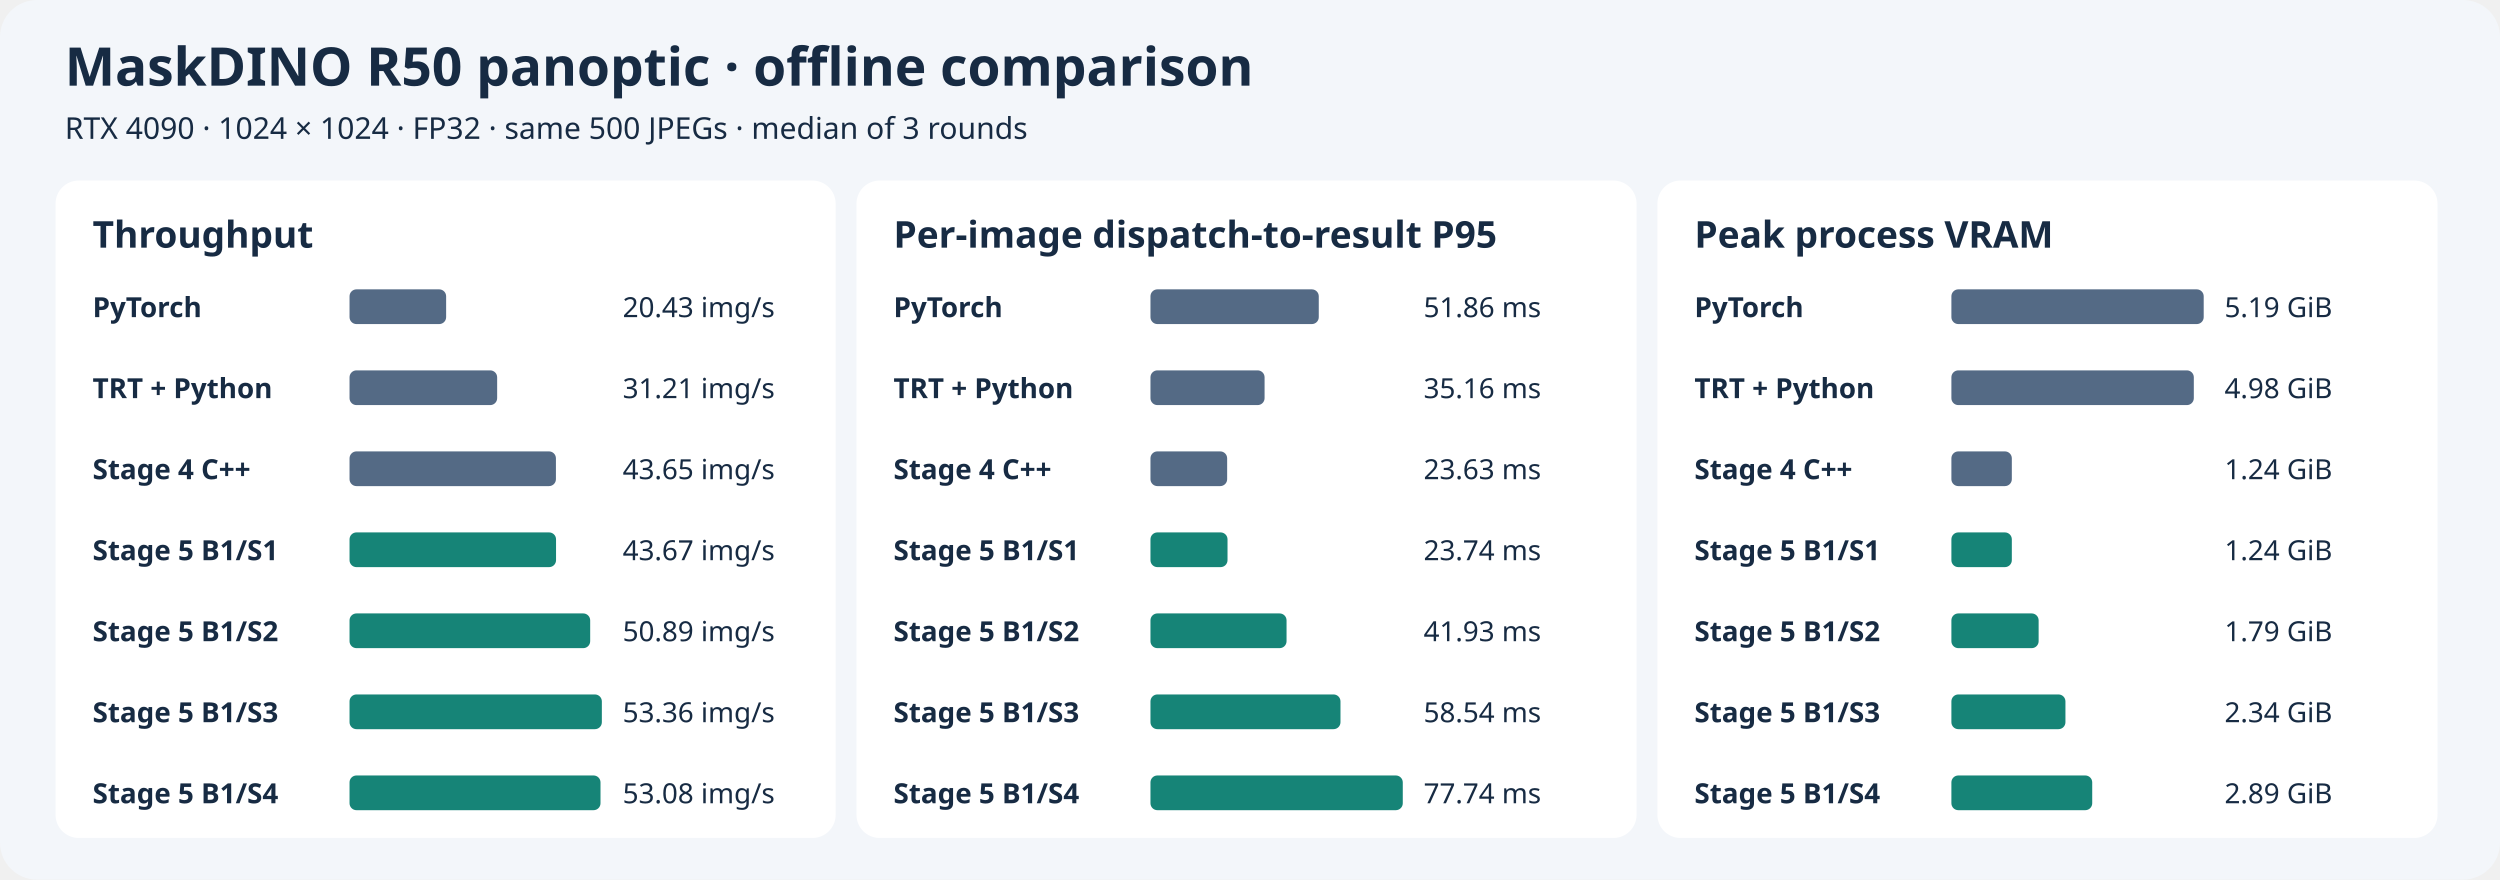
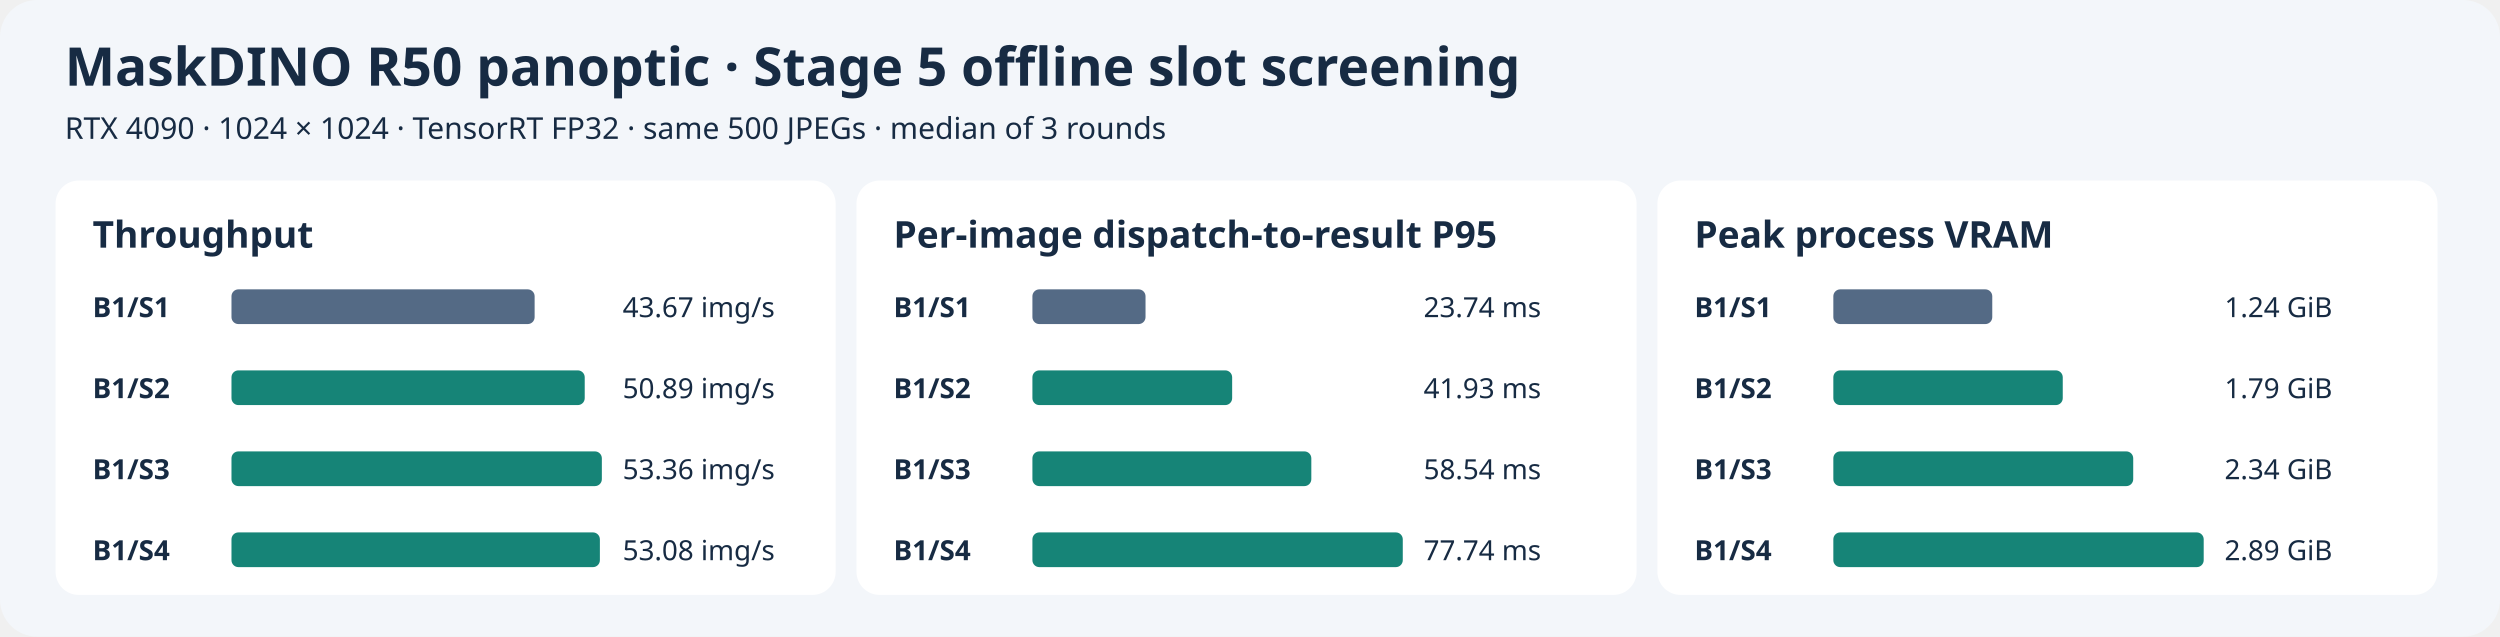
- <svg xmlns="http://www.w3.org/2000/svg" width="1080" height="380" viewBox="0 0 1080 380">
-   <rect width="1080" height="380" rx="16" fill="#f3f6fa" />
+ <svg xmlns="http://www.w3.org/2000/svg" width="1080" height="275" viewBox="0 0 1080 275">
+   <rect width="1080" height="275" rx="16" fill="#f3f6fa" />
  <g font-family="system-ui,sans-serif" fill="#172b43">
-     <text x="28" y="37" font-size="23" font-weight="700">MaskDINO R50 panoptic · offline comparison</text>
-     <text x="28" y="60" font-size="13" font-weight="400">RTX 4090 · 1024 × 1024 · FP32 · same 500 JPEGs · median of 3 rounds</text>
-     <rect x="24" y="78" width="337" height="284" rx="10" fill="white" />
+     <text x="28" y="37" font-size="23" font-weight="700">MaskDINO R50 panoptic · Stage 5 offline slot screening</text>
+     <text x="28" y="60" font-size="13" font-weight="400">RTX 4090 · 1024 × 1024 · TensorRT FP32 · same 500 JPEGs · median of 3 rounds</text>
+     <rect x="24" y="78" width="337" height="179" rx="10" fill="white" />
    <text x="40" y="107" font-size="16" font-weight="650">Throughput</text>
-     <text x="40" y="137" font-size="12" font-weight="600">PyTorch</text>
-     <rect x="151" y="125" width="41.73" height="15" rx="3" fill="#546a85" />
-     <text x="269" y="137" font-size="12" font-weight="400">20.43 img/s</text>
-     <text x="40" y="172" font-size="12" font-weight="600">TRT + Python</text>
-     <rect x="151" y="160" width="63.77" height="15" rx="3" fill="#546a85" />
-     <text x="269" y="172" font-size="12" font-weight="400">31.21 img/s</text>
-     <text x="40" y="207" font-size="12" font-weight="600">Stage 4 C++</text>
-     <rect x="151" y="195" width="89.16" height="15" rx="3" fill="#546a85" />
-     <text x="269" y="207" font-size="12" font-weight="400">43.65 img/s</text>
-     <text x="40" y="242" font-size="12" font-weight="600">Stage 5 B1/S1</text>
-     <rect x="151" y="230" width="89.21" height="15" rx="3" fill="#168477" />
-     <text x="269" y="242" font-size="12" font-weight="400">43.67 img/s</text>
-     <text x="40" y="277" font-size="12" font-weight="600">Stage 5 B1/S2</text>
-     <rect x="151" y="265" width="103.96" height="15" rx="3" fill="#168477" />
-     <text x="269" y="277" font-size="12" font-weight="400">50.89 img/s</text>
-     <text x="40" y="312" font-size="12" font-weight="600">Stage 5 B1/S3</text>
-     <rect x="151" y="300" width="109.00" height="15" rx="3" fill="#168477" />
-     <text x="269" y="312" font-size="12" font-weight="400">53.36 img/s</text>
-     <text x="40" y="347" font-size="12" font-weight="600">Stage 5 B1/S4</text>
-     <rect x="151" y="335" width="108.42" height="15" rx="3" fill="#168477" />
-     <text x="269" y="347" font-size="12" font-weight="400">53.08 img/s</text>
-     <rect x="370" y="78" width="337" height="284" rx="10" fill="white" />
+     <text x="40" y="137" font-size="12" font-weight="600">B1/S1</text>
+     <rect x="100" y="125" width="130.96" height="15" rx="3" fill="#546a85" />
+     <text x="269" y="137" font-size="12" font-weight="400">43.67 img/s</text>
+     <text x="40" y="172" font-size="12" font-weight="600">B1/S2</text>
+     <rect x="100" y="160" width="152.60" height="15" rx="3" fill="#168477" />
+     <text x="269" y="172" font-size="12" font-weight="400">50.89 img/s</text>
+     <text x="40" y="207" font-size="12" font-weight="600">B1/S3</text>
+     <rect x="100" y="195" width="160.00" height="15" rx="3" fill="#168477" />
+     <text x="269" y="207" font-size="12" font-weight="400">53.36 img/s</text>
+     <text x="40" y="242" font-size="12" font-weight="600">B1/S4</text>
+     <rect x="100" y="230" width="159.15" height="15" rx="3" fill="#168477" />
+     <text x="269" y="242" font-size="12" font-weight="400">53.08 img/s</text>
+     <rect x="370" y="78" width="337" height="179" rx="10" fill="white" />
    <text x="386" y="107" font-size="16" font-weight="650">Per-image dispatch-to-result P95</text>
-     <text x="386" y="137" font-size="12" font-weight="600">PyTorch</text>
-     <rect x="497" y="125" width="72.71" height="15" rx="3" fill="#546a85" />
-     <text x="615" y="137" font-size="12" font-weight="400">51.86 ms</text>
-     <text x="386" y="172" font-size="12" font-weight="600">TRT + Python</text>
-     <rect x="497" y="160" width="49.30" height="15" rx="3" fill="#546a85" />
-     <text x="615" y="172" font-size="12" font-weight="400">35.16 ms</text>
-     <text x="386" y="207" font-size="12" font-weight="600">Stage 4 C++</text>
-     <rect x="497" y="195" width="33.13" height="15" rx="3" fill="#546a85" />
-     <text x="615" y="207" font-size="12" font-weight="400">23.63 ms</text>
-     <text x="386" y="242" font-size="12" font-weight="600">Stage 5 B1/S1</text>
-     <rect x="497" y="230" width="33.29" height="15" rx="3" fill="#168477" />
-     <text x="615" y="242" font-size="12" font-weight="400">23.74 ms</text>
-     <text x="386" y="277" font-size="12" font-weight="600">Stage 5 B1/S2</text>
-     <rect x="497" y="265" width="58.79" height="15" rx="3" fill="#168477" />
-     <text x="615" y="277" font-size="12" font-weight="400">41.93 ms</text>
-     <text x="386" y="312" font-size="12" font-weight="600">Stage 5 B1/S3</text>
-     <rect x="497" y="300" width="82.09" height="15" rx="3" fill="#168477" />
-     <text x="615" y="312" font-size="12" font-weight="400">58.54 ms</text>
-     <text x="386" y="347" font-size="12" font-weight="600">Stage 5 B1/S4</text>
-     <rect x="497" y="335" width="109.00" height="15" rx="3" fill="#168477" />
-     <text x="615" y="347" font-size="12" font-weight="400">77.74 ms</text>
-     <rect x="716" y="78" width="337" height="284" rx="10" fill="white" />
+     <text x="386" y="137" font-size="12" font-weight="600">B1/S1</text>
+     <rect x="446" y="125" width="48.87" height="15" rx="3" fill="#546a85" />
+     <text x="615" y="137" font-size="12" font-weight="400">23.74 ms</text>
+     <text x="386" y="172" font-size="12" font-weight="600">B1/S2</text>
+     <rect x="446" y="160" width="86.29" height="15" rx="3" fill="#168477" />
+     <text x="615" y="172" font-size="12" font-weight="400">41.93 ms</text>
+     <text x="386" y="207" font-size="12" font-weight="600">B1/S3</text>
+     <rect x="446" y="195" width="120.49" height="15" rx="3" fill="#168477" />
+     <text x="615" y="207" font-size="12" font-weight="400">58.54 ms</text>
+     <text x="386" y="242" font-size="12" font-weight="600">B1/S4</text>
+     <rect x="446" y="230" width="160.00" height="15" rx="3" fill="#168477" />
+     <text x="615" y="242" font-size="12" font-weight="400">77.74 ms</text>
+     <rect x="716" y="78" width="337" height="179" rx="10" fill="white" />
    <text x="732" y="107" font-size="16" font-weight="650">Peak process VRAM</text>
-     <text x="732" y="137" font-size="12" font-weight="600">PyTorch</text>
-     <rect x="843" y="125" width="109.00" height="15" rx="3" fill="#546a85" />
-     <text x="961" y="137" font-size="12" font-weight="400">5.19 GiB</text>
-     <text x="732" y="172" font-size="12" font-weight="600">TRT + Python</text>
-     <rect x="843" y="160" width="104.73" height="15" rx="3" fill="#546a85" />
-     <text x="961" y="172" font-size="12" font-weight="400">4.98 GiB</text>
-     <text x="732" y="207" font-size="12" font-weight="600">Stage 4 C++</text>
-     <rect x="843" y="195" width="26.11" height="15" rx="3" fill="#546a85" />
-     <text x="961" y="207" font-size="12" font-weight="400">1.24 GiB</text>
-     <text x="732" y="242" font-size="12" font-weight="600">Stage 5 B1/S1</text>
-     <rect x="843" y="230" width="26.11" height="15" rx="3" fill="#168477" />
-     <text x="961" y="242" font-size="12" font-weight="400">1.24 GiB</text>
-     <text x="732" y="277" font-size="12" font-weight="600">Stage 5 B1/S2</text>
-     <rect x="843" y="265" width="37.69" height="15" rx="3" fill="#168477" />
-     <text x="961" y="277" font-size="12" font-weight="400">1.79 GiB</text>
-     <text x="732" y="312" font-size="12" font-weight="600">Stage 5 B1/S3</text>
-     <rect x="843" y="300" width="49.27" height="15" rx="3" fill="#168477" />
-     <text x="961" y="312" font-size="12" font-weight="400">2.34 GiB</text>
-     <text x="732" y="347" font-size="12" font-weight="600">Stage 5 B1/S4</text>
-     <rect x="843" y="335" width="60.84" height="15" rx="3" fill="#168477" />
-     <text x="961" y="347" font-size="12" font-weight="400">2.89 GiB</text>
+     <text x="732" y="137" font-size="12" font-weight="600">B1/S1</text>
+     <rect x="792" y="125" width="68.66" height="15" rx="3" fill="#546a85" />
+     <text x="961" y="137" font-size="12" font-weight="400">1.24 GiB</text>
+     <text x="732" y="172" font-size="12" font-weight="600">B1/S2</text>
+     <rect x="792" y="160" width="99.11" height="15" rx="3" fill="#168477" />
+     <text x="961" y="172" font-size="12" font-weight="400">1.79 GiB</text>
+     <text x="732" y="207" font-size="12" font-weight="600">B1/S3</text>
+     <rect x="792" y="195" width="129.55" height="15" rx="3" fill="#168477" />
+     <text x="961" y="207" font-size="12" font-weight="400">2.34 GiB</text>
+     <text x="732" y="242" font-size="12" font-weight="600">B1/S4</text>
+     <rect x="792" y="230" width="160.00" height="15" rx="3" fill="#168477" />
+     <text x="961" y="242" font-size="12" font-weight="400">2.89 GiB</text>
  </g>
</svg>
